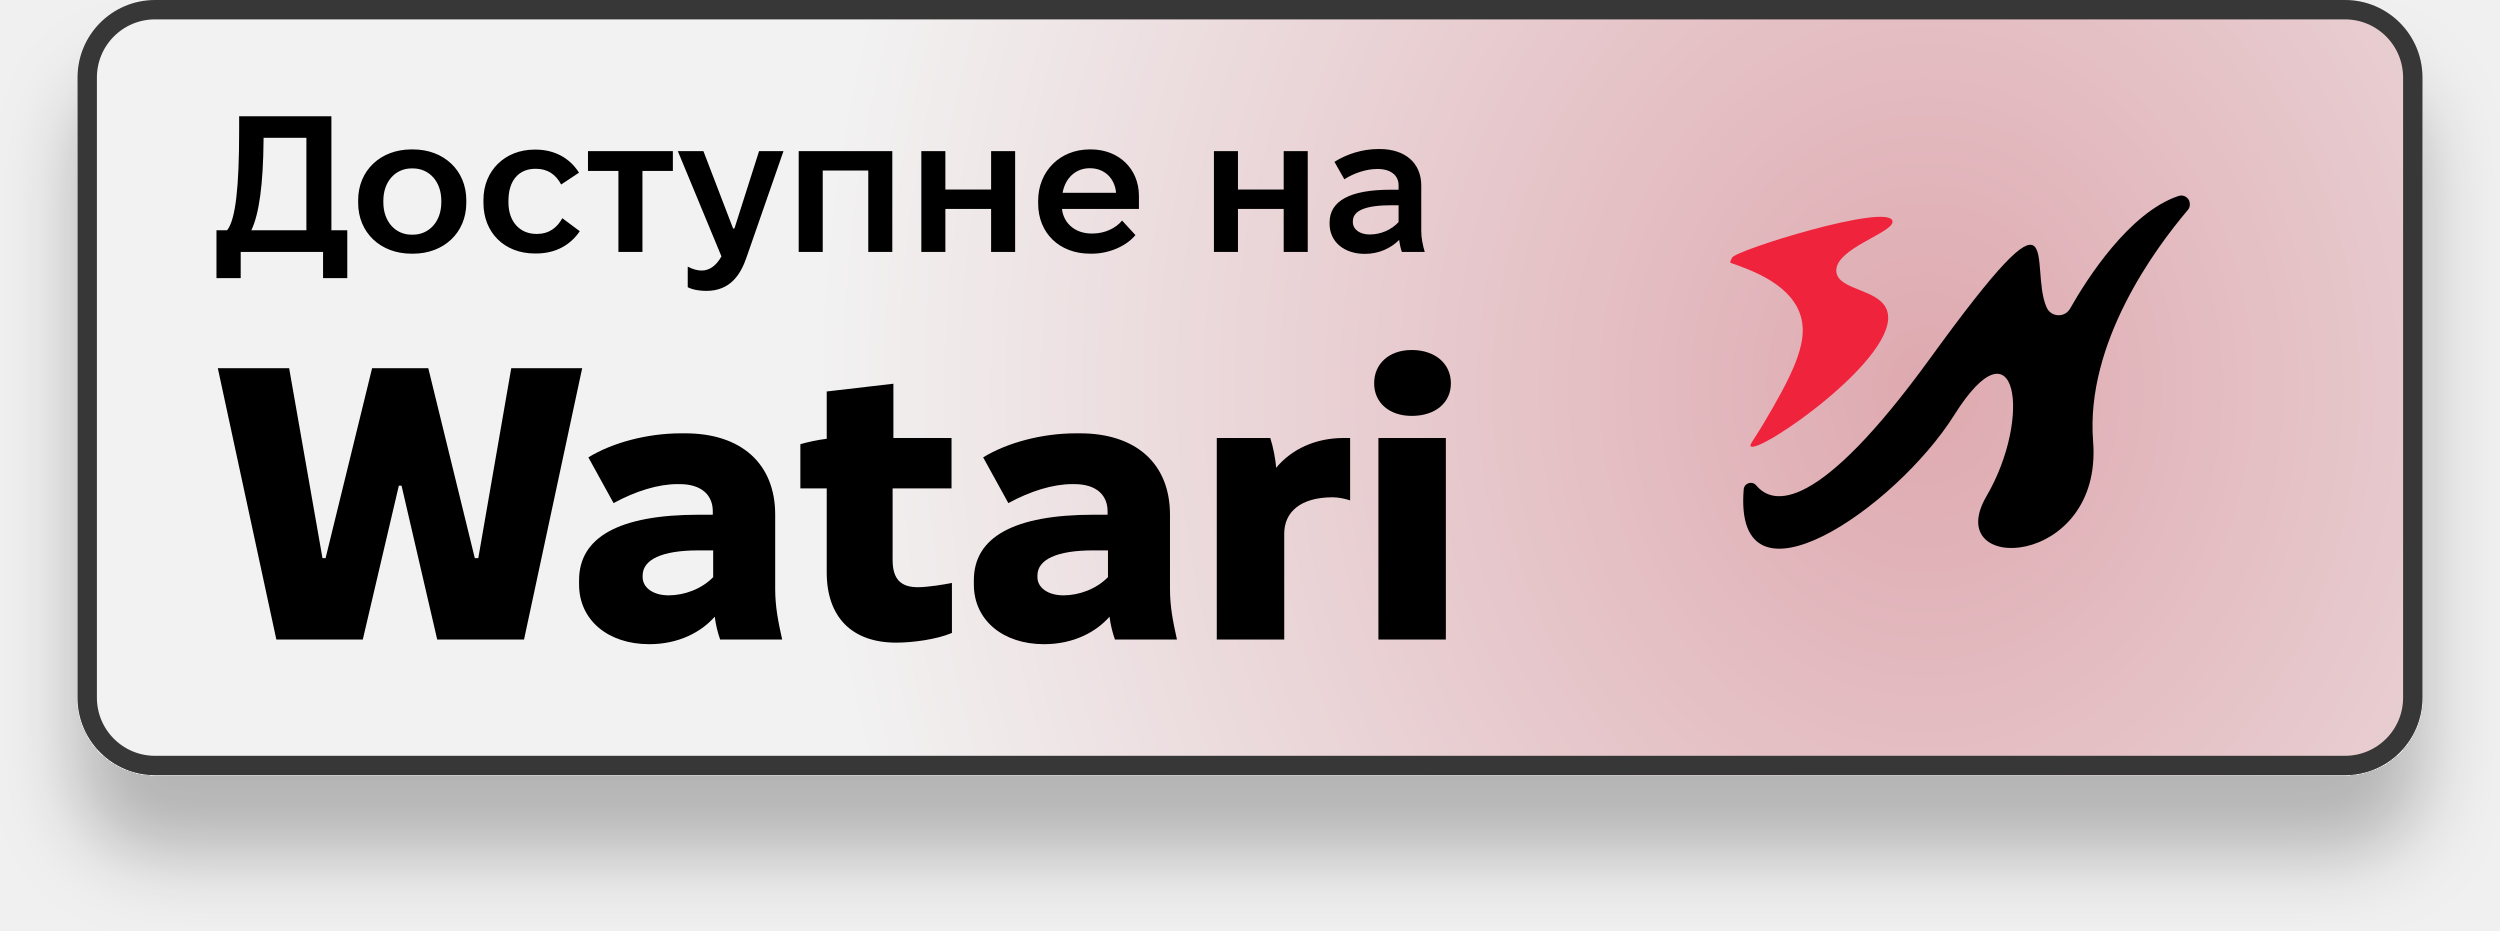
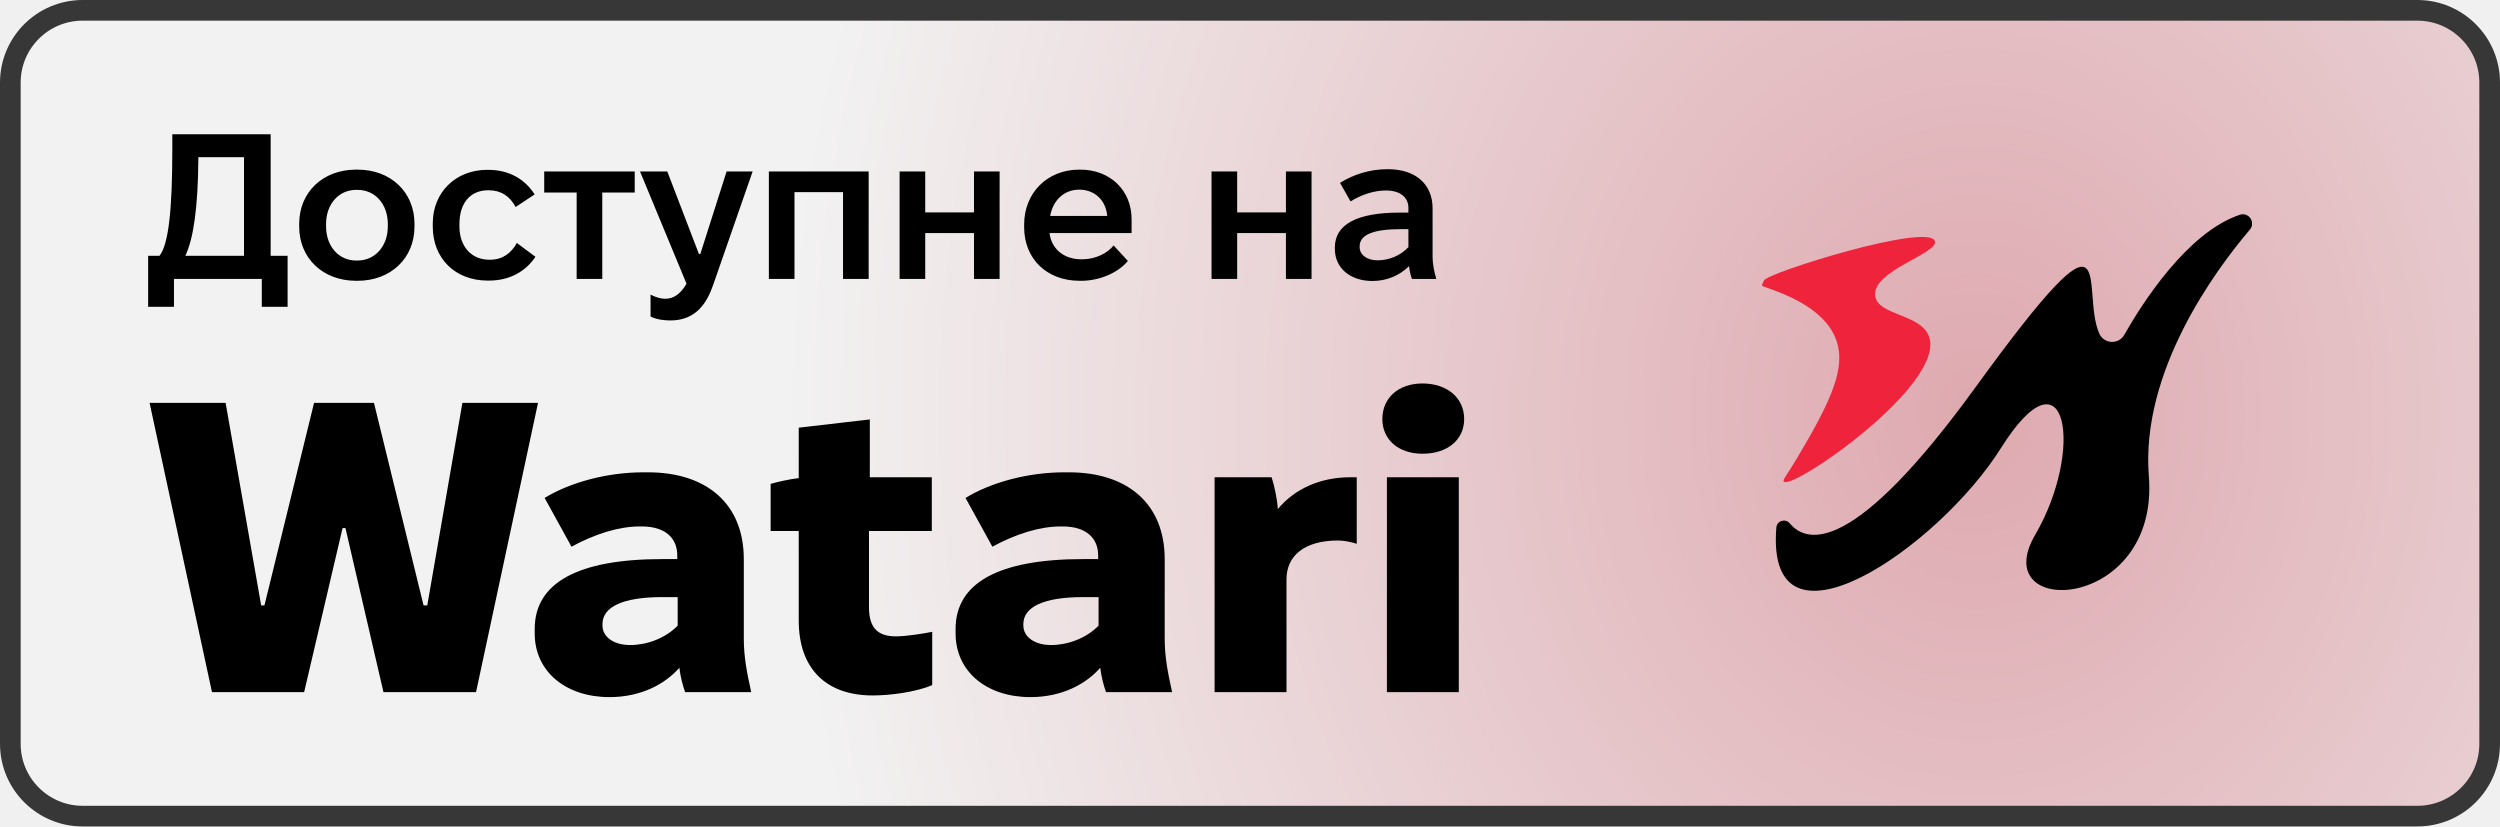
- <svg xmlns="http://www.w3.org/2000/svg" width="129" height="48" viewBox="0 0 129 48" fill="none">
-   <g filter="url(#filter0_d_1000_54)">
-     <rect x="4" width="121" height="40" rx="4" fill="#F2F2F2" />
-     <rect x="4" width="121" height="40" rx="4" fill="url(#paint0_radial_1000_54)" fill-opacity="0.5" />
-     <rect x="4.5" y="0.5" width="120" height="39" rx="3.5" stroke="#373737" />
-     <g clip-path="url(#clip0_1000_54)">
-       <mask id="mask0_1000_54" style="mask-type:luminance" maskUnits="userSpaceOnUse" x="88" y="8" width="27" height="24">
-         <path d="M114.281 8H88V31.438H114.281V8Z" fill="white" />
-       </mask>
-       <g mask="url(#mask0_1000_54)">
-         <path d="M89.373 13.299C89.347 13.386 89.22 13.537 89.323 13.573C90.415 13.953 92.567 14.713 92.963 16.483C93.254 17.779 92.464 19.397 90.973 21.898C90.469 22.743 90.263 22.948 90.336 23.027C90.738 23.468 98.197 18.32 97.365 16.006C96.966 14.896 94.863 14.996 94.757 14.025C94.626 12.82 97.796 11.994 97.651 11.4C97.419 10.459 89.48 12.932 89.373 13.299Z" fill="#EF233C" />
-         <path d="M89.975 25.253C90.001 24.922 90.414 24.794 90.626 25.05C91.481 26.078 93.769 26.521 99.596 18.488C106.754 8.619 104.658 13.737 105.606 15.864C105.834 16.374 106.542 16.408 106.817 15.922C107.661 14.432 109.853 10.97 112.407 10.114C112.84 9.969 113.19 10.485 112.893 10.834C111.22 12.802 107.603 17.693 108.004 22.77C108.522 29.349 100.115 29.693 102.502 25.605C104.89 21.516 104.059 16.295 100.841 21.412C97.792 26.261 89.431 31.953 89.975 25.253Z" fill="black" />
-       </g>
+ <svg xmlns="http://www.w3.org/2000/svg" width="121" height="40" viewBox="0 0 121 40" fill="none">
+   <rect x="0.5" y="0.5" width="120" height="39" rx="3.5" fill="#F2F2F2" />
+   <rect x="0.5" y="0.5" width="120" height="39" rx="3.5" fill="url(#paint0_radial_1000_54)" fill-opacity="0.5" />
+   <rect x="0.5" y="0.5" width="120" height="39" rx="3.5" stroke="#373737" />
+   <path d="M7.17 14.85V12.38H7.72C8.16 11.83 8.34 10.14 8.34 7.23V6.5H13.1V12.38H13.92V14.85H12.67V13.5H8.42V14.85H7.17ZM11.81 12.38V7.61H9.6V7.72C9.58 10.03 9.37 11.54 8.97 12.38H11.81ZM17.231 13.59C15.631 13.59 14.481 12.5 14.481 10.97V10.83C14.481 9.3 15.631 8.21 17.231 8.21H17.311C18.911 8.21 20.061 9.3 20.061 10.83V10.97C20.061 12.5 18.911 13.59 17.311 13.59H17.231ZM17.241 12.61H17.301C18.151 12.61 18.771 11.92 18.771 10.95V10.85C18.771 9.88 18.161 9.19 17.301 9.19H17.241C16.391 9.19 15.781 9.88 15.781 10.85V10.95C15.781 11.92 16.391 12.61 17.241 12.61ZM23.596 13.58C22.026 13.58 20.946 12.5 20.946 10.97V10.81C20.946 9.3 22.066 8.22 23.576 8.22H23.636C24.646 8.22 25.416 8.68 25.876 9.41L24.956 10.02C24.676 9.49 24.246 9.21 23.656 9.21H23.626C22.766 9.21 22.236 9.82 22.236 10.85V10.95C22.236 11.94 22.826 12.57 23.676 12.57H23.726C24.326 12.57 24.746 12.25 25.016 11.76L25.916 12.43C25.436 13.14 24.676 13.58 23.666 13.58H23.596ZM27.91 13.5V9.32H26.34V8.3H30.72V9.32H29.15V13.5H27.91ZM32.447 15.51C32.167 15.51 31.777 15.47 31.487 15.32V14.26C31.727 14.38 31.957 14.46 32.207 14.46C32.627 14.46 32.967 14.19 33.227 13.73L30.977 8.3H32.297L33.827 12.29H33.897L35.167 8.3H36.427L34.517 13.79C34.227 14.63 33.707 15.51 32.447 15.51ZM37.213 13.5V8.3H42.043V13.5H40.803V9.3H38.453V13.5H37.213ZM43.541 13.5V8.3H44.781V10.28H47.141V8.3H48.381V13.5H47.141V11.28H44.781V13.5H43.541ZM52.249 13.59C50.669 13.59 49.569 12.53 49.569 11V10.86C49.569 9.33 50.699 8.21 52.229 8.21H52.289C53.729 8.21 54.769 9.21 54.769 10.61V11.28H50.799V11.29C50.889 12.04 51.489 12.55 52.329 12.55H52.379C53.019 12.55 53.599 12.26 53.899 11.88L54.589 12.63C54.099 13.22 53.199 13.59 52.339 13.59H52.249ZM50.829 10.45H53.589C53.529 9.71 52.999 9.18 52.239 9.18H52.229C51.509 9.18 50.969 9.68 50.829 10.45ZM58.639 13.5V8.3H59.879V10.28H62.239V8.3H63.479V13.5H62.239V11.28H59.879V13.5H58.639ZM66.427 13.6C65.347 13.6 64.607 12.97 64.607 12.05V11.98C64.607 10.87 65.657 10.29 67.747 10.29H68.167V10.06C68.167 9.56 67.777 9.22 67.087 9.22H67.057C66.517 9.22 65.887 9.42 65.367 9.75L64.857 8.85C65.497 8.45 66.297 8.19 67.127 8.19H67.187C68.507 8.19 69.337 8.91 69.337 10.08V12.43C69.337 12.79 69.417 13.16 69.517 13.5H68.337C68.277 13.34 68.227 13.11 68.197 12.88C67.757 13.32 67.137 13.6 66.427 13.6ZM66.677 12.6C67.257 12.6 67.807 12.35 68.167 11.96V11.09H67.817C66.447 11.09 65.807 11.37 65.807 11.92V11.96C65.807 12.33 66.157 12.6 66.677 12.6ZM10.26 33.5L7.24 19.5H10.92L12.64 29.3H12.8L15.2 19.5H18.1L20.5 29.3H20.68L22.38 19.5H26.04L23.04 33.5H18.56L16.72 25.56H16.58L14.72 33.5H10.26ZM29.5 33.74C27.38 33.74 25.88 32.5 25.88 30.66V30.44C25.88 28.22 27.94 27.06 32.06 27.06H32.78V26.88C32.78 26.08 32.24 25.48 31.06 25.48H30.96C29.96 25.48 28.8 25.84 27.66 26.46L26.36 24.1C27.6 23.34 29.4 22.86 31.14 22.86H31.36C34.22 22.86 36 24.4 36 27.06V30.9C36 31.82 36.16 32.6 36.36 33.5H33.16C33.04 33.16 32.94 32.78 32.88 32.32C32.2 33.1 31.04 33.74 29.5 33.74ZM30.5 31.22C31.3 31.22 32.2 30.9 32.8 30.28V28.9H32.04C30.14 28.9 29.16 29.38 29.16 30.2V30.28C29.16 30.82 29.7 31.22 30.5 31.22ZM42.239 33.66C39.999 33.66 38.659 32.38 38.659 30.04V25.7H37.299V23.42C37.639 23.32 38.179 23.2 38.659 23.14V20.7L42.099 20.3V23.1H45.099V25.7H42.059V29.4C42.059 30.42 42.519 30.8 43.359 30.8C43.879 30.8 44.719 30.66 45.119 30.58V33.16C44.319 33.5 43.079 33.66 42.239 33.66ZM49.871 33.74C47.751 33.74 46.251 32.5 46.251 30.66V30.44C46.251 28.22 48.311 27.06 52.431 27.06H53.151V26.88C53.151 26.08 52.611 25.48 51.431 25.48H51.331C50.331 25.48 49.171 25.84 48.031 26.46L46.731 24.1C47.971 23.34 49.771 22.86 51.511 22.86H51.731C54.591 22.86 56.371 24.4 56.371 27.06V30.9C56.371 31.82 56.531 32.6 56.731 33.5H53.531C53.411 33.16 53.311 32.78 53.251 32.32C52.571 33.1 51.411 33.74 49.871 33.74ZM50.871 31.22C51.671 31.22 52.571 30.9 53.171 30.28V28.9H52.411C50.511 28.9 49.531 29.38 49.531 30.2V30.28C49.531 30.82 50.071 31.22 50.871 31.22ZM58.786 33.5V23.1H61.546C61.686 23.52 61.826 24.22 61.846 24.64C62.646 23.68 63.866 23.1 65.346 23.1H65.666V26.32C65.426 26.24 65.066 26.16 64.766 26.16C63.106 26.16 62.266 26.92 62.266 28.04V33.5H58.786ZM68.846 21.96C67.686 21.96 66.906 21.28 66.906 20.28C66.906 19.26 67.686 18.56 68.846 18.56C70.046 18.56 70.866 19.26 70.866 20.28C70.866 21.28 70.066 21.96 68.846 21.96ZM67.126 33.5V23.1H70.606V33.5H67.126Z" fill="black" />
+   <g clip-path="url(#clip0_1000_54)">
+     <mask id="mask0_1000_54" style="mask-type:luminance" maskUnits="userSpaceOnUse" x="84" y="8" width="27" height="24">
+       <path d="M110.281 8.281H84V31.719H110.281V8.281Z" fill="white" />
+     </mask>
+     <g mask="url(#mask0_1000_54)">
+       <path d="M85.373 13.58C85.347 13.668 85.22 13.818 85.323 13.855C86.415 14.234 88.567 14.994 88.963 16.764C89.254 18.061 88.464 19.678 86.973 22.179C86.469 23.024 86.263 23.229 86.336 23.308C86.738 23.75 94.197 18.601 93.365 16.287C92.966 15.177 90.863 15.277 90.757 14.307C90.626 13.102 93.796 12.275 93.651 11.681C93.419 10.74 85.48 13.213 85.373 13.58Z" fill="#EF233C" />
+       <path d="M85.975 25.535C86.001 25.203 86.414 25.076 86.626 25.331C87.481 26.359 89.769 26.802 95.596 18.769C102.754 8.901 100.658 14.018 101.606 16.145C101.834 16.655 102.542 16.689 102.817 16.203C103.661 14.713 105.853 11.251 108.407 10.395C108.84 10.25 109.19 10.766 108.893 11.115C107.22 13.084 103.603 17.974 104.004 23.051C104.522 29.63 96.115 29.974 98.502 25.886C100.89 21.798 100.059 16.576 96.841 21.693C93.792 26.542 85.431 32.234 85.975 25.535Z" fill="black" />
    </g>
-     <path d="M11.17 14.35V11.88H11.72C12.16 11.33 12.34 9.64 12.34 6.73V6H17.1V11.88H17.92V14.35H16.67V13H12.42V14.35H11.17ZM15.81 11.88V7.11H13.6V7.22C13.58 9.53 13.37 11.04 12.97 11.88H15.81ZM21.231 13.09C19.631 13.09 18.481 12 18.481 10.47V10.33C18.481 8.8 19.631 7.71 21.231 7.71H21.311C22.911 7.71 24.061 8.8 24.061 10.33V10.47C24.061 12 22.911 13.09 21.311 13.09H21.231ZM21.241 12.11H21.301C22.151 12.11 22.771 11.42 22.771 10.45V10.35C22.771 9.38 22.161 8.69 21.301 8.69H21.241C20.391 8.69 19.781 9.38 19.781 10.35V10.45C19.781 11.42 20.391 12.11 21.241 12.11ZM27.596 13.08C26.026 13.08 24.946 12 24.946 10.47V10.31C24.946 8.8 26.066 7.72 27.576 7.72H27.636C28.646 7.72 29.416 8.18 29.876 8.91L28.956 9.52C28.676 8.99 28.246 8.71 27.656 8.71H27.626C26.766 8.71 26.236 9.32 26.236 10.35V10.45C26.236 11.44 26.826 12.07 27.676 12.07H27.726C28.326 12.07 28.746 11.75 29.016 11.26L29.916 11.93C29.436 12.64 28.676 13.08 27.666 13.08H27.596ZM31.91 13V8.82H30.34V7.8H34.72V8.82H33.15V13H31.91ZM36.447 15.01C36.167 15.01 35.777 14.97 35.487 14.82V13.76C35.727 13.88 35.957 13.96 36.207 13.96C36.627 13.96 36.967 13.69 37.227 13.23L34.977 7.8H36.297L37.827 11.79H37.897L39.167 7.8H40.427L38.517 13.29C38.227 14.13 37.707 15.01 36.447 15.01ZM41.213 13V7.8H46.043V13H44.803V8.8H42.453V13H41.213ZM47.541 13V7.8H48.781V9.78H51.141V7.8H52.381V13H51.141V10.78H48.781V13H47.541ZM56.249 13.09C54.669 13.09 53.569 12.03 53.569 10.5V10.36C53.569 8.83 54.699 7.71 56.229 7.71H56.289C57.729 7.71 58.769 8.71 58.769 10.11V10.78H54.799V10.79C54.889 11.54 55.489 12.05 56.329 12.05H56.379C57.019 12.05 57.599 11.76 57.899 11.38L58.589 12.13C58.099 12.72 57.199 13.09 56.339 13.09H56.249ZM54.829 9.95H57.589C57.529 9.21 56.999 8.68 56.239 8.68H56.229C55.509 8.68 54.969 9.18 54.829 9.95ZM62.639 13V7.8H63.879V9.78H66.239V7.8H67.479V13H66.239V10.78H63.879V13H62.639ZM70.427 13.1C69.347 13.1 68.607 12.47 68.607 11.55V11.48C68.607 10.37 69.657 9.79 71.747 9.79H72.167V9.56C72.167 9.06 71.777 8.72 71.087 8.72H71.057C70.517 8.72 69.887 8.92 69.367 9.25L68.857 8.35C69.497 7.95 70.297 7.69 71.127 7.69H71.187C72.507 7.69 73.337 8.41 73.337 9.58V11.93C73.337 12.29 73.417 12.66 73.517 13H72.337C72.277 12.84 72.227 12.61 72.197 12.38C71.757 12.82 71.137 13.1 70.427 13.1ZM70.677 12.1C71.257 12.1 71.807 11.85 72.167 11.46V10.59H71.817C70.447 10.59 69.807 10.87 69.807 11.42V11.46C69.807 11.83 70.157 12.1 70.677 12.1ZM14.26 33L11.24 19H14.92L16.64 28.8H16.8L19.2 19H22.1L24.5 28.8H24.68L26.38 19H30.04L27.04 33H22.56L20.72 25.06H20.58L18.72 33H14.26ZM33.5 33.24C31.38 33.24 29.88 32 29.88 30.16V29.94C29.88 27.72 31.94 26.56 36.06 26.56H36.78V26.38C36.78 25.58 36.24 24.98 35.06 24.98H34.96C33.96 24.98 32.8 25.34 31.66 25.96L30.36 23.6C31.6 22.84 33.4 22.36 35.14 22.36H35.36C38.22 22.36 40 23.9 40 26.56V30.4C40 31.32 40.16 32.1 40.36 33H37.16C37.04 32.66 36.94 32.28 36.88 31.82C36.2 32.6 35.04 33.24 33.5 33.24ZM34.5 30.72C35.3 30.72 36.2 30.4 36.8 29.78V28.4H36.04C34.14 28.4 33.16 28.88 33.16 29.7V29.78C33.16 30.32 33.7 30.72 34.5 30.72ZM46.239 33.16C43.999 33.16 42.659 31.88 42.659 29.54V25.2H41.299V22.92C41.639 22.82 42.179 22.7 42.659 22.64V20.2L46.099 19.8V22.6H49.099V25.2H46.059V28.9C46.059 29.92 46.519 30.3 47.359 30.3C47.879 30.3 48.719 30.16 49.119 30.08V32.66C48.319 33 47.079 33.16 46.239 33.16ZM53.871 33.24C51.751 33.24 50.251 32 50.251 30.16V29.94C50.251 27.72 52.311 26.56 56.431 26.56H57.151V26.38C57.151 25.58 56.611 24.98 55.431 24.98H55.331C54.331 24.98 53.171 25.34 52.031 25.96L50.731 23.6C51.971 22.84 53.771 22.36 55.511 22.36H55.731C58.591 22.36 60.371 23.9 60.371 26.56V30.4C60.371 31.32 60.531 32.1 60.731 33H57.531C57.411 32.66 57.311 32.28 57.251 31.82C56.571 32.6 55.411 33.24 53.871 33.24ZM54.871 30.72C55.671 30.72 56.571 30.4 57.171 29.78V28.4H56.411C54.511 28.4 53.531 28.88 53.531 29.7V29.78C53.531 30.32 54.071 30.72 54.871 30.72ZM62.786 33V22.6H65.546C65.686 23.02 65.826 23.72 65.846 24.14C66.646 23.18 67.866 22.6 69.346 22.6H69.666V25.82C69.426 25.74 69.066 25.66 68.766 25.66C67.106 25.66 66.266 26.42 66.266 27.54V33H62.786ZM72.846 21.46C71.686 21.46 70.906 20.78 70.906 19.78C70.906 18.76 71.686 18.06 72.846 18.06C74.046 18.06 74.866 18.76 74.866 19.78C74.866 20.78 74.066 21.46 72.846 21.46ZM71.126 33V22.6H74.606V33H71.126Z" fill="black" />
  </g>
  <defs>
-     <filter id="filter0_d_1000_54" x="0" y="0" width="129" height="48" filterUnits="userSpaceOnUse" color-interpolation-filters="sRGB">
-       <feFlood flood-opacity="0" result="BackgroundImageFix" />
-       <feColorMatrix in="SourceAlpha" type="matrix" values="0 0 0 0 0 0 0 0 0 0 0 0 0 0 0 0 0 0 127 0" result="hardAlpha" />
-       <feOffset dy="4" />
-       <feGaussianBlur stdDeviation="2" />
-       <feComposite in2="hardAlpha" operator="out" />
-       <feColorMatrix type="matrix" values="0 0 0 0 0 0 0 0 0 0 0 0 0 0 0 0 0 0 0.25 0" />
-       <feBlend mode="normal" in2="BackgroundImageFix" result="effect1_dropShadow_1000_54" />
-       <feBlend mode="normal" in="SourceGraphic" in2="effect1_dropShadow_1000_54" result="shape" />
-     </filter>
-     <radialGradient id="paint0_radial_1000_54" cx="0" cy="0" r="1" gradientUnits="userSpaceOnUse" gradientTransform="translate(99.5 20) rotate(-180) scale(57.5 65.6776)">
+     <radialGradient id="paint0_radial_1000_54" cx="0" cy="0" r="1" gradientUnits="userSpaceOnUse" gradientTransform="translate(95.5 20) rotate(-180) scale(57.5 65.6776)">
      <stop stop-color="#CA606D" />
      <stop offset="1" stop-color="#F2F2F2" />
    </radialGradient>
    <clipPath id="clip0_1000_54">
-       <rect width="25" height="23.438" fill="white" transform="translate(88 8)" />
+       <rect width="25" height="23.438" fill="white" transform="translate(84 8.28125)" />
    </clipPath>
  </defs>
</svg>
